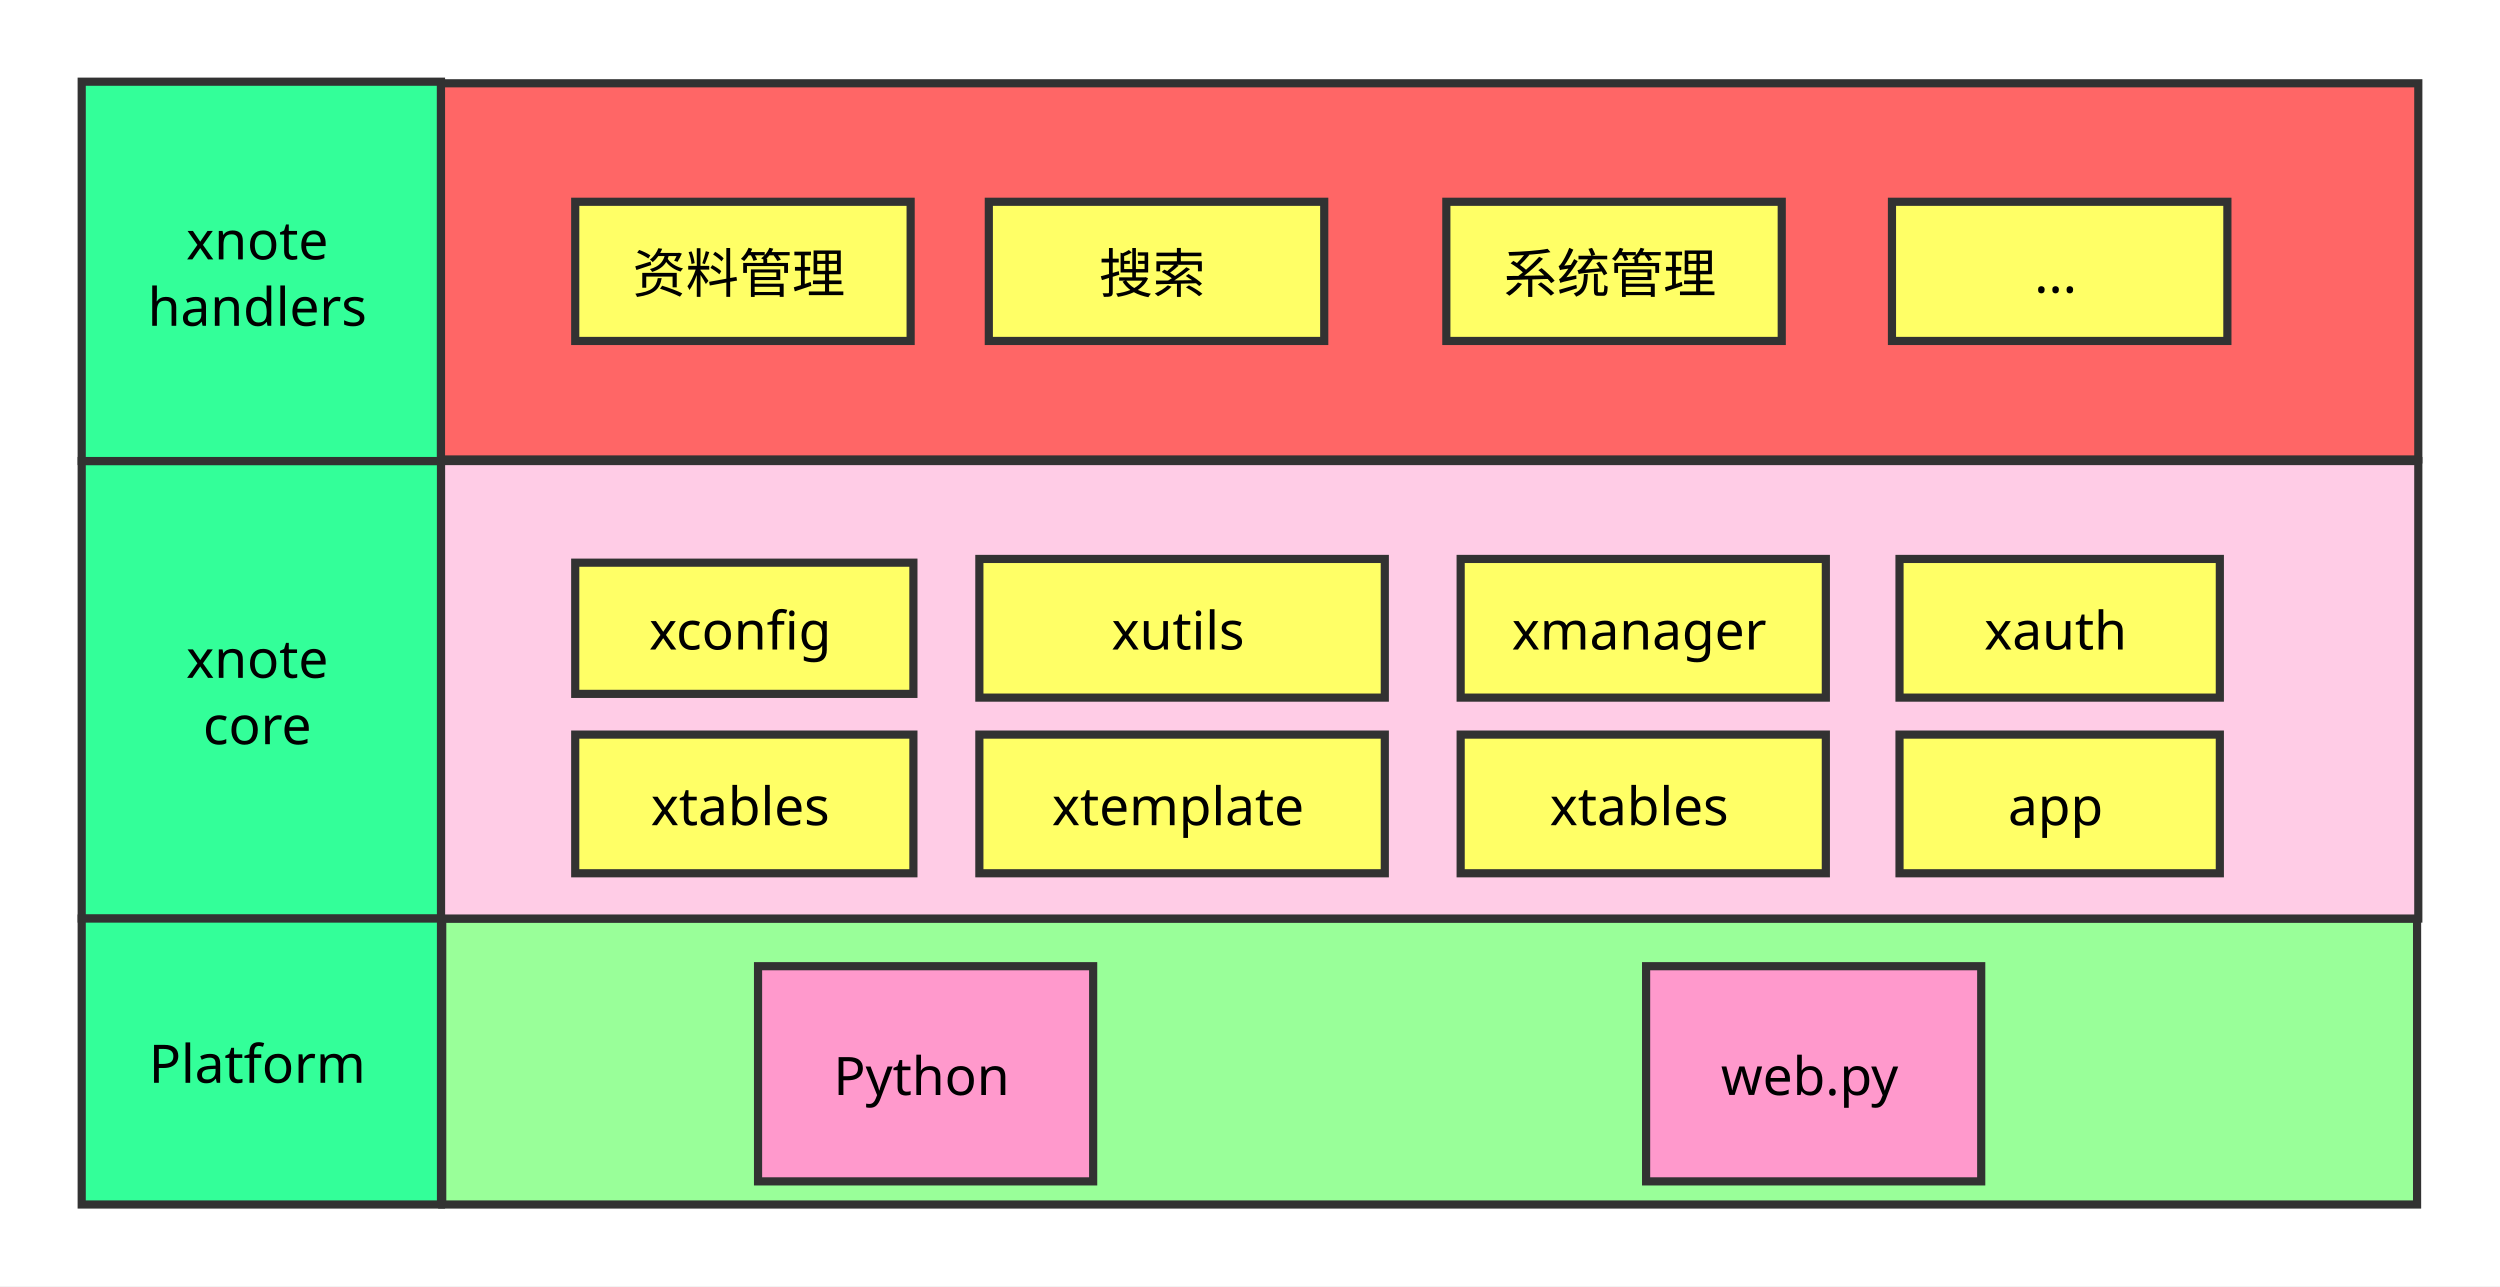
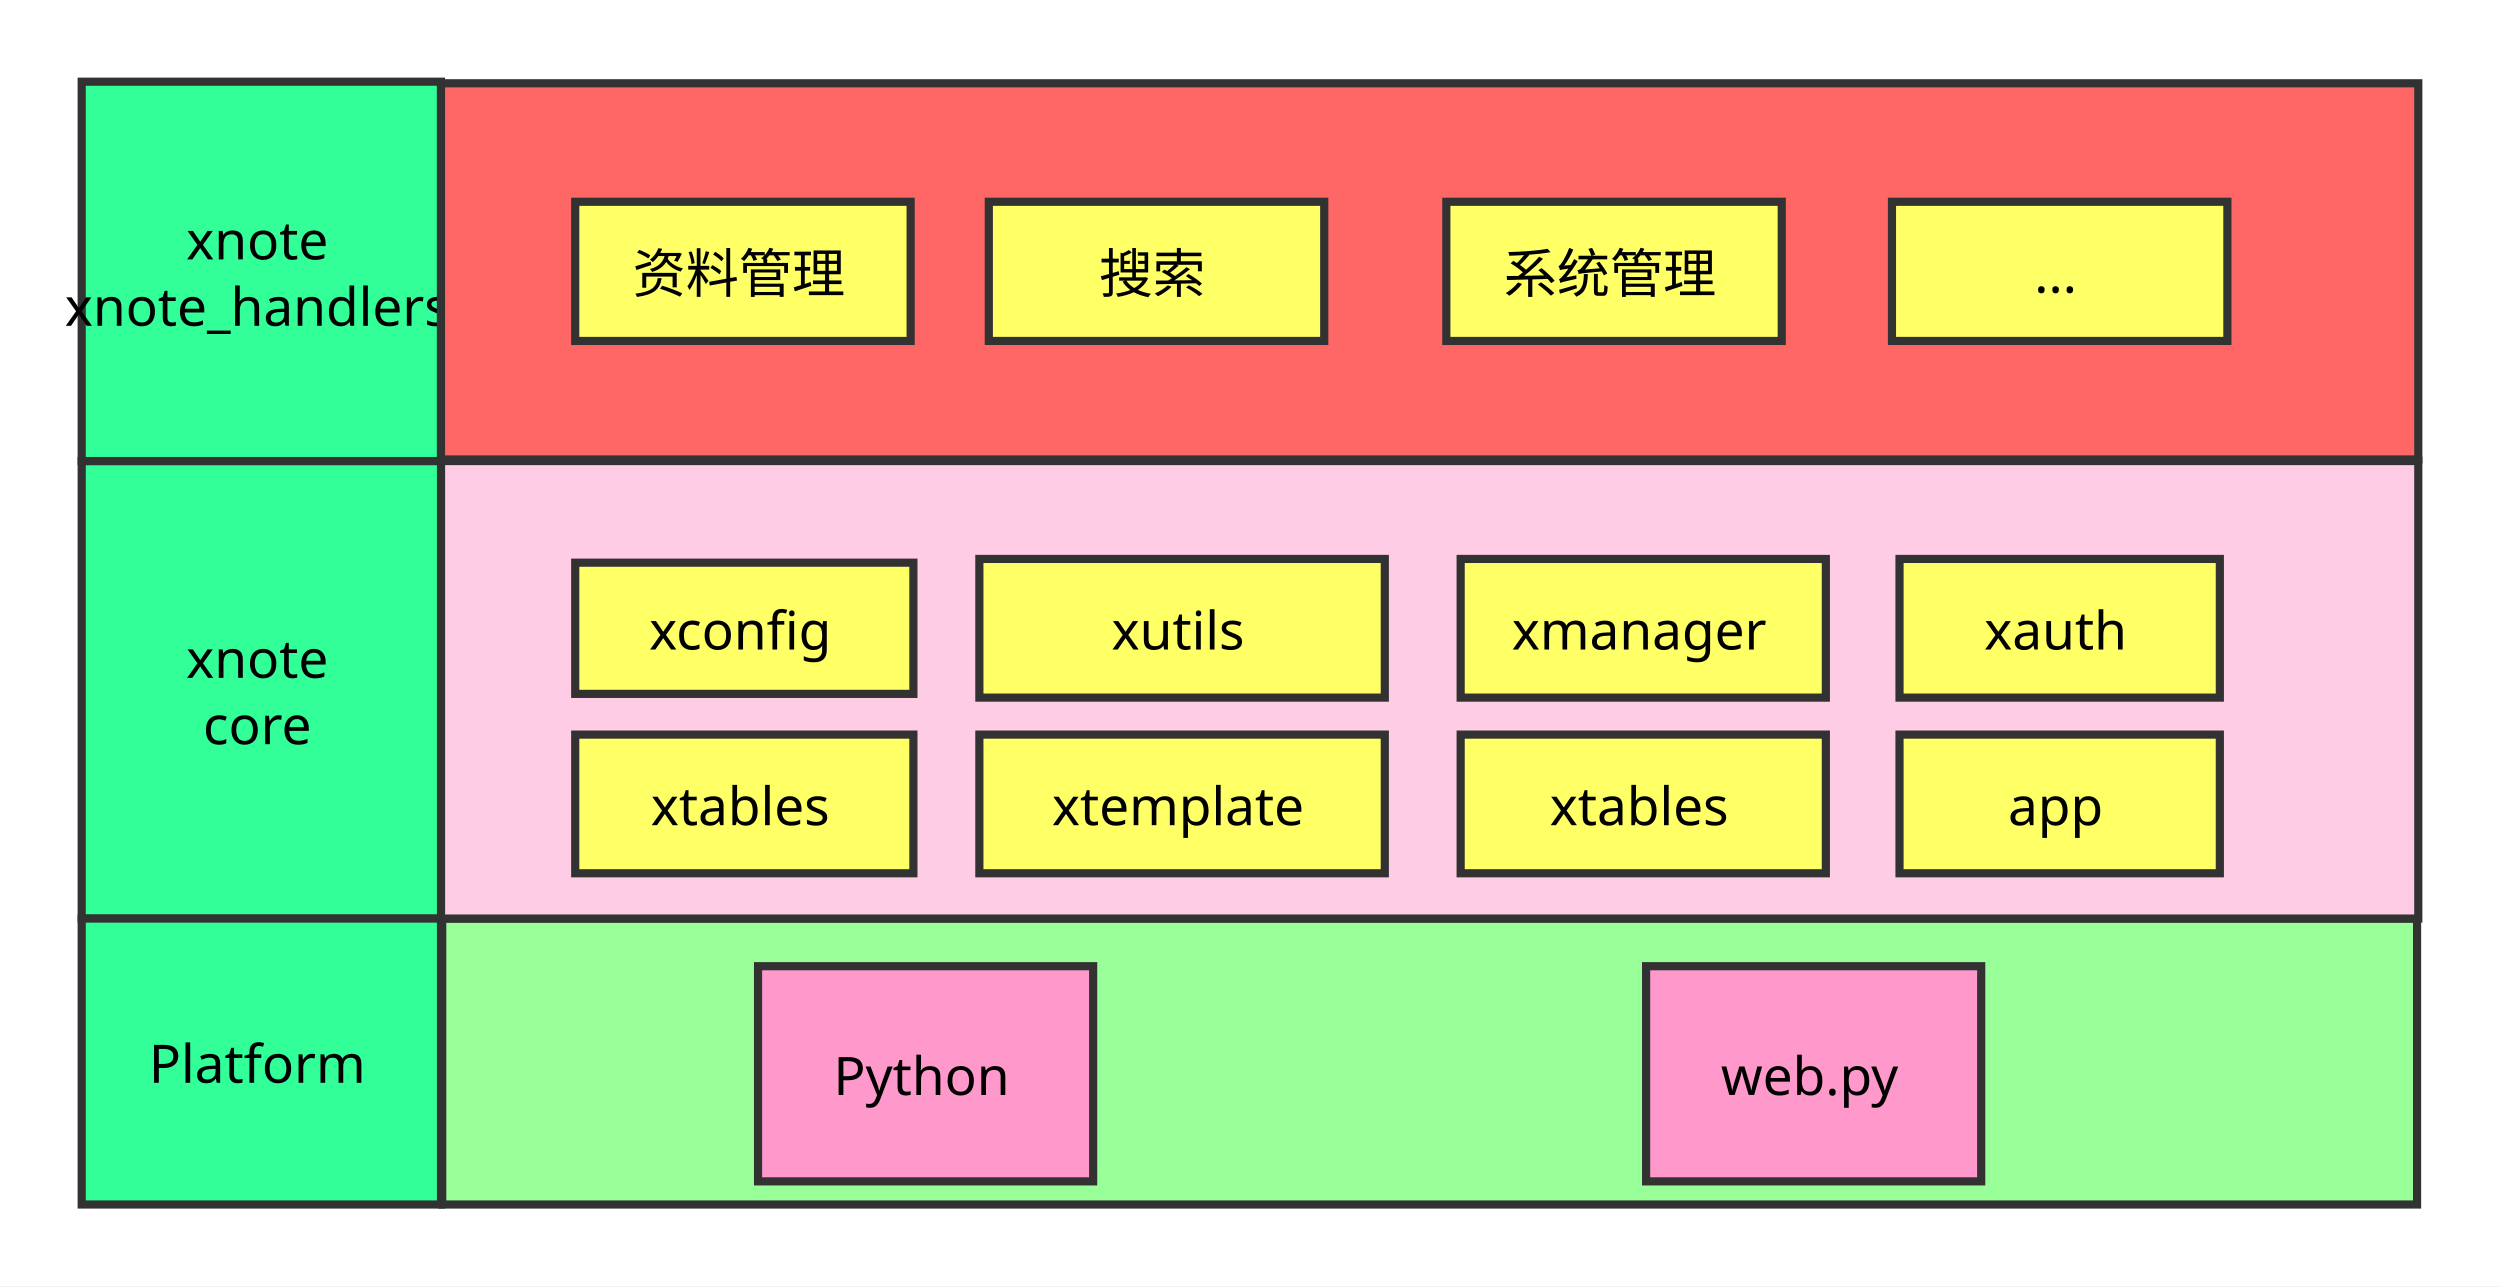
<svg xmlns="http://www.w3.org/2000/svg" id="processonSvg1000" viewBox="145.0 157.137 612.0 314.863" width="612.0" height="314.863">
  <defs id="ProcessOnDefs1001" />
  <g id="ProcessOnG1002">
    <path id="ProcessOnPath1003" d="M145.0 157.137H757.0V472H145.0V157.137Z" fill="#ffffff" />
    <g id="ProcessOnG1004">
      <g id="ProcessOnG1005" transform="matrix(1.0,0.0,0.0,1.0,253.2542,382.0)" opacity="1.0">
        <path id="ProcessOnPath1006" d="M0.0 0.0L483.445 0.0L483.445 70.0L0.0 70.0Z" stroke="#323232" stroke-width="2.0" stroke-dasharray="none" opacity="1.0" fill="#99ff99" />
      </g>
      <g id="ProcessOnG1007" transform="matrix(1.0,0.0,0.0,1.0,252.953,270.0)" opacity="1.0">
        <path id="ProcessOnPath1008" d="M0.0 0.0L484.047 0.0L484.047 112L0.0 112Z" stroke="#323232" stroke-width="2.0" stroke-dasharray="none" opacity="1.0" fill="#ffcce6" />
      </g>
      <g id="ProcessOnG1009" transform="matrix(1.0,0.0,0.0,1.0,165.0,270.0)" opacity="1.0">
        <path id="ProcessOnPath1010" d="M0.0 0.0L87.953 0.0L87.953 112L0.0 112Z" stroke="#323232" stroke-width="2.0" stroke-dasharray="none" opacity="1.0" fill="#33ff99" />
        <g id="ProcessOnG1011" transform="matrix(1.0,0.0,0.0,1.0,10.0,39.75)">
          <text id="ProcessOnText1012" fill="#000000" font-size="13" x="32.976" y="13.325" font-family="微软雅黑" font-weight="normal" font-style="normal" text-decoration="none" family="微软雅黑" text-anchor="middle" size="13">xnote</text>
          <text id="ProcessOnText1013" fill="#000000" font-size="13" x="32.976" y="29.575" font-family="微软雅黑" font-weight="normal" font-style="normal" text-decoration="none" family="微软雅黑" text-anchor="middle" size="13">core</text>
        </g>
      </g>
      <g id="ProcessOnG1014" transform="matrix(1.0,0.0,0.0,1.0,165.0,382)" opacity="1.0">
        <path id="ProcessOnPath1015" d="M0.0 0.0L87.953 0.0L87.953 70L0.0 70Z" stroke="#323232" stroke-width="2.0" stroke-dasharray="none" opacity="1.0" fill="#33ff99" />
        <g id="ProcessOnG1016" transform="matrix(1.0,0.0,0.0,1.0,10.0,26.875)">
          <text id="ProcessOnText1017" fill="#000000" font-size="13" x="32.976" y="13.325" font-family="微软雅黑" font-weight="normal" font-style="normal" text-decoration="none" family="微软雅黑" text-anchor="middle" size="13">Platform</text>
        </g>
      </g>
      <g id="ProcessOnG1018" transform="matrix(1.0,0.0,0.0,1.0,285.8149,294.8806)" opacity="1.0">
        <path id="ProcessOnPath1019" d="M0.0 0.0L82.786 0.0L82.786 32.119L0.0 32.119Z" stroke="#323232" stroke-width="2.0" stroke-dasharray="none" opacity="1.0" fill="#ffff66" />
        <g id="ProcessOnG1020" transform="matrix(1.0,0.0,0.0,1.0,10.0,7.934692)">
          <text id="ProcessOnText1021" fill="#000000" font-size="13" x="30.393" y="13.325" font-family="微软雅黑" font-weight="normal" font-style="normal" text-decoration="none" family="微软雅黑" text-anchor="middle" size="13">xconfig</text>
        </g>
      </g>
      <g id="ProcessOnG1022" transform="matrix(1.0,0.0,0.0,1.0,384.748,293.9666)" opacity="1.0">
        <path id="ProcessOnPath1023" d="M0.0 0.0L99.252 0.0L99.252 33.947L0.0 33.947Z" stroke="#323232" stroke-width="2.0" stroke-dasharray="none" opacity="1.0" fill="#ffff66" />
        <g id="ProcessOnG1024" transform="matrix(1.0,0.0,0.0,1.0,10.0,8.848674)">
          <text id="ProcessOnText1025" fill="#000000" font-size="13" x="38.626" y="13.325" font-family="微软雅黑" font-weight="normal" font-style="normal" text-decoration="none" family="微软雅黑" text-anchor="middle" size="13">xutils</text>
        </g>
      </g>
      <g id="ProcessOnG1026" transform="matrix(1.0,0.0,0.0,1.0,502.5688,293.9666)" opacity="1.0">
        <path id="ProcessOnPath1027" d="M0.0 0.0L89.397 0.0L89.397 33.947L0.0 33.947Z" stroke="#323232" stroke-width="2.0" stroke-dasharray="none" opacity="1.0" fill="#ffff66" />
        <g id="ProcessOnG1028" transform="matrix(1.0,0.0,0.0,1.0,10.0,8.848674)">
          <text id="ProcessOnText1029" fill="#000000" font-size="13" x="33.698" y="13.325" font-family="微软雅黑" font-weight="normal" font-style="normal" text-decoration="none" family="微软雅黑" text-anchor="middle" size="13">xmanager</text>
        </g>
      </g>
      <g id="ProcessOnG1030" transform="matrix(1.0,0.0,0.0,1.0,610,293.9666)" opacity="1.0">
        <path id="ProcessOnPath1031" d="M0.0 0.0L78.416 0.0L78.416 33.947L0.0 33.947Z" stroke="#323232" stroke-width="2.0" stroke-dasharray="none" opacity="1.0" fill="#ffff66" />
        <g id="ProcessOnG1032" transform="matrix(1.0,0.0,0.0,1.0,10.0,8.848674)">
          <text id="ProcessOnText1033" fill="#000000" font-size="13" x="28.208" y="13.325" font-family="微软雅黑" font-weight="normal" font-style="normal" text-decoration="none" family="微软雅黑" text-anchor="middle" size="13">xauth</text>
        </g>
      </g>
      <g id="ProcessOnG1034" transform="matrix(1.0,0.0,0.0,1.0,165.0,177.1371)" opacity="1.0">
        <path id="ProcessOnPath1035" d="M0.0 0.0L87.953 0.0L87.953 92.863L0.0 92.863Z" stroke="#323232" stroke-width="2.0" stroke-dasharray="none" opacity="1.0" fill="#33ff99" />
        <g id="ProcessOnG1036" transform="matrix(1.0,0.0,0.0,1.0,10.0,30.18145)">
          <text id="ProcessOnText1037" fill="#000000" font-size="13" x="32.976" y="13.325" font-family="微软雅黑" font-weight="normal" font-style="normal" text-decoration="none" family="微软雅黑" text-anchor="middle" size="13">xnote </text>
-           <text id="ProcessOnText1038" fill="#000000" font-size="13" x="32.976" y="29.575" font-family="微软雅黑" font-weight="normal" font-style="normal" text-decoration="none" family="微软雅黑" text-anchor="middle" size="13">handlers</text>
+           <text id="ProcessOnText1038" fill="#000000" font-size="13" x="32.976" y="29.575" font-family="微软雅黑" font-weight="normal" font-style="normal" text-decoration="none" family="微软雅黑" text-anchor="middle" size="13">xnote_handlers</text>
        </g>
      </g>
      <g id="ProcessOnG1039" transform="matrix(1.0,0.0,0.0,1.0,330.5688,393.6621)" opacity="1.0">
        <path id="ProcessOnPath1040" d="M0.0 0.0L82.035 0.0L82.035 52.676L0.0 52.676Z" stroke="#323232" stroke-width="2.0" stroke-dasharray="none" opacity="1.0" fill="#ff99cc" />
        <g id="ProcessOnG1041" transform="matrix(1.0,0.0,0.0,1.0,10.0,18.21285)">
          <text id="ProcessOnText1042" fill="#000000" font-size="13" x="30.017" y="13.325" font-family="微软雅黑" font-weight="normal" font-style="normal" text-decoration="none" family="微软雅黑" text-anchor="middle" size="13">Python</text>
        </g>
      </g>
      <g id="ProcessOnG1043" transform="matrix(1.0,0.0,0.0,1.0,252.953,177.5229)" opacity="1.0">
        <path id="ProcessOnPath1044" d="M0.0 0.0L484.047 0.0L484.047 92.091L0.0 92.091Z" stroke="#323232" stroke-width="2.0" stroke-dasharray="none" opacity="1.0" fill="#ff6666" />
      </g>
      <g id="ProcessOnG1045" transform="matrix(1.0,0.0,0.0,1.0,285.8149,206.5335)" opacity="1.0">
        <path id="ProcessOnPath1046" d="M0.0 0.0L82.109 0.0L82.109 34.07L0.0 34.07Z" stroke="#323232" stroke-width="2.0" stroke-dasharray="none" opacity="1.0" fill="#ffff66" />
        <g id="ProcessOnG1047" transform="matrix(1.0,0.0,0.0,1.0,10.0,8.910046)">
          <text id="ProcessOnText1048" fill="#000000" font-size="13" x="30.054" y="13.325" font-family="微软雅黑" font-weight="normal" font-style="normal" text-decoration="none" family="微软雅黑" text-anchor="middle" size="13">资料管理</text>
        </g>
      </g>
      <g id="ProcessOnG1049" transform="matrix(1.0,0.0,0.0,1.0,387.0619,206.5335)" opacity="1.0">
        <path id="ProcessOnPath1050" d="M0.0 0.0L82.109 0.0L82.109 34.07L0.0 34.07Z" stroke="#323232" stroke-width="2.0" stroke-dasharray="none" opacity="1.0" fill="#ffff66" />
        <g id="ProcessOnG1051" transform="matrix(1.0,0.0,0.0,1.0,10.0,8.910046)">
          <text id="ProcessOnText1052" fill="#000000" font-size="13" x="30.054" y="13.325" font-family="微软雅黑" font-weight="normal" font-style="normal" text-decoration="none" family="微软雅黑" text-anchor="middle" size="13">搜索</text>
        </g>
      </g>
      <g id="ProcessOnG1053" transform="matrix(1.0,0.0,0.0,1.0,547.9654,393.6621)" opacity="1.0">
        <path id="ProcessOnPath1054" d="M0.0 0.0L82.035 0.0L82.035 52.676L0.0 52.676Z" stroke="#323232" stroke-width="2.0" stroke-dasharray="none" opacity="1.0" fill="#ff99cc" />
        <g id="ProcessOnG1055" transform="matrix(1.0,0.0,0.0,1.0,10.0,18.21285)">
          <text id="ProcessOnText1056" fill="#000000" font-size="13" x="30.017" y="13.325" font-family="微软雅黑" font-weight="normal" font-style="normal" text-decoration="none" family="微软雅黑" text-anchor="middle" size="13">web.py</text>
        </g>
      </g>
      <g id="ProcessOnG1057" transform="matrix(1.0,0.0,0.0,1.0,502.5688,336.9666)" opacity="1.0">
        <path id="ProcessOnPath1058" d="M0.0 0.0L89.397 0.0L89.397 33.947L0.0 33.947Z" stroke="#323232" stroke-width="2.0" stroke-dasharray="none" opacity="1.0" fill="#ffff66" />
        <g id="ProcessOnG1059" transform="matrix(1.0,0.0,0.0,1.0,10.0,8.848674)">
          <text id="ProcessOnText1060" fill="#000000" font-size="13" x="33.698" y="13.325" font-family="微软雅黑" font-weight="normal" font-style="normal" text-decoration="none" family="微软雅黑" text-anchor="middle" size="13">xtables</text>
        </g>
      </g>
      <g id="ProcessOnG1061" transform="matrix(1.0,0.0,0.0,1.0,285.8149,336.9666)" opacity="1.0">
        <path id="ProcessOnPath1062" d="M0.0 0.0L82.786 0.0L82.786 33.947L0.0 33.947Z" stroke="#323232" stroke-width="2.0" stroke-dasharray="none" opacity="1.0" fill="#ffff66" />
        <g id="ProcessOnG1063" transform="matrix(1.0,0.0,0.0,1.0,10.0,8.848674)">
          <text id="ProcessOnText1064" fill="#000000" font-size="13" x="30.393" y="13.325" font-family="微软雅黑" font-weight="normal" font-style="normal" text-decoration="none" family="微软雅黑" text-anchor="middle" size="13">xtables</text>
        </g>
      </g>
      <g id="ProcessOnG1065" transform="matrix(1.0,0.0,0.0,1.0,384.748,336.9666)" opacity="1.0">
        <path id="ProcessOnPath1066" d="M0.0 0.0L99.252 0.0L99.252 33.947L0.0 33.947Z" stroke="#323232" stroke-width="2.0" stroke-dasharray="none" opacity="1.0" fill="#ffff66" />
        <g id="ProcessOnG1067" transform="matrix(1.0,0.0,0.0,1.0,10.0,8.848674)">
          <text id="ProcessOnText1068" fill="#000000" font-size="13" x="38.626" y="13.325" font-family="微软雅黑" font-weight="normal" font-style="normal" text-decoration="none" family="微软雅黑" text-anchor="middle" size="13">xtemplate</text>
        </g>
      </g>
      <g id="ProcessOnG1069" transform="matrix(1.0,0.0,0.0,1.0,610.0,336.9666)" opacity="1.0">
        <path id="ProcessOnPath1070" d="M0.0 0.0L78.416 0.0L78.416 33.947L0.0 33.947Z" stroke="#323232" stroke-width="2.0" stroke-dasharray="none" opacity="1.0" fill="#ffff66" />
        <g id="ProcessOnG1071" transform="matrix(1.0,0.0,0.0,1.0,10.0,8.848674)">
          <text id="ProcessOnText1072" fill="#000000" font-size="13" x="28.208" y="13.325" font-family="微软雅黑" font-weight="normal" font-style="normal" text-decoration="none" family="微软雅黑" text-anchor="middle" size="13">app</text>
        </g>
      </g>
      <g id="ProcessOnG1073" transform="matrix(1.0,0.0,0.0,1.0,499.0619,206.5335)" opacity="1.0">
        <path id="ProcessOnPath1074" d="M0.0 0.0L82.109 0.0L82.109 34.07L0.0 34.07Z" stroke="#323232" stroke-width="2.0" stroke-dasharray="none" opacity="1.0" fill="#ffff66" />
        <g id="ProcessOnG1075" transform="matrix(1.0,0.0,0.0,1.0,10.0,8.910046)">
          <text id="ProcessOnText1076" fill="#000000" font-size="13" x="30.054" y="13.325" font-family="微软雅黑" font-weight="normal" font-style="normal" text-decoration="none" family="微软雅黑" text-anchor="middle" size="13">系统管理</text>
        </g>
      </g>
      <g id="ProcessOnG1077" transform="matrix(1.0,0.0,0.0,1.0,608.1536,206.5335)" opacity="1.0">
        <path id="ProcessOnPath1078" d="M0.0 0.0L82.109 0.0L82.109 34.07L0.0 34.07Z" stroke="#323232" stroke-width="2.0" stroke-dasharray="none" opacity="1.0" fill="#ffff66" />
        <g id="ProcessOnG1079" transform="matrix(1.0,0.0,0.0,1.0,10.0,8.910046)">
          <text id="ProcessOnText1080" fill="#000000" font-size="13" x="30.054" y="13.325" font-family="微软雅黑" font-weight="normal" font-style="normal" text-decoration="none" family="微软雅黑" text-anchor="middle" size="13">...</text>
        </g>
      </g>
    </g>
  </g>
</svg>
